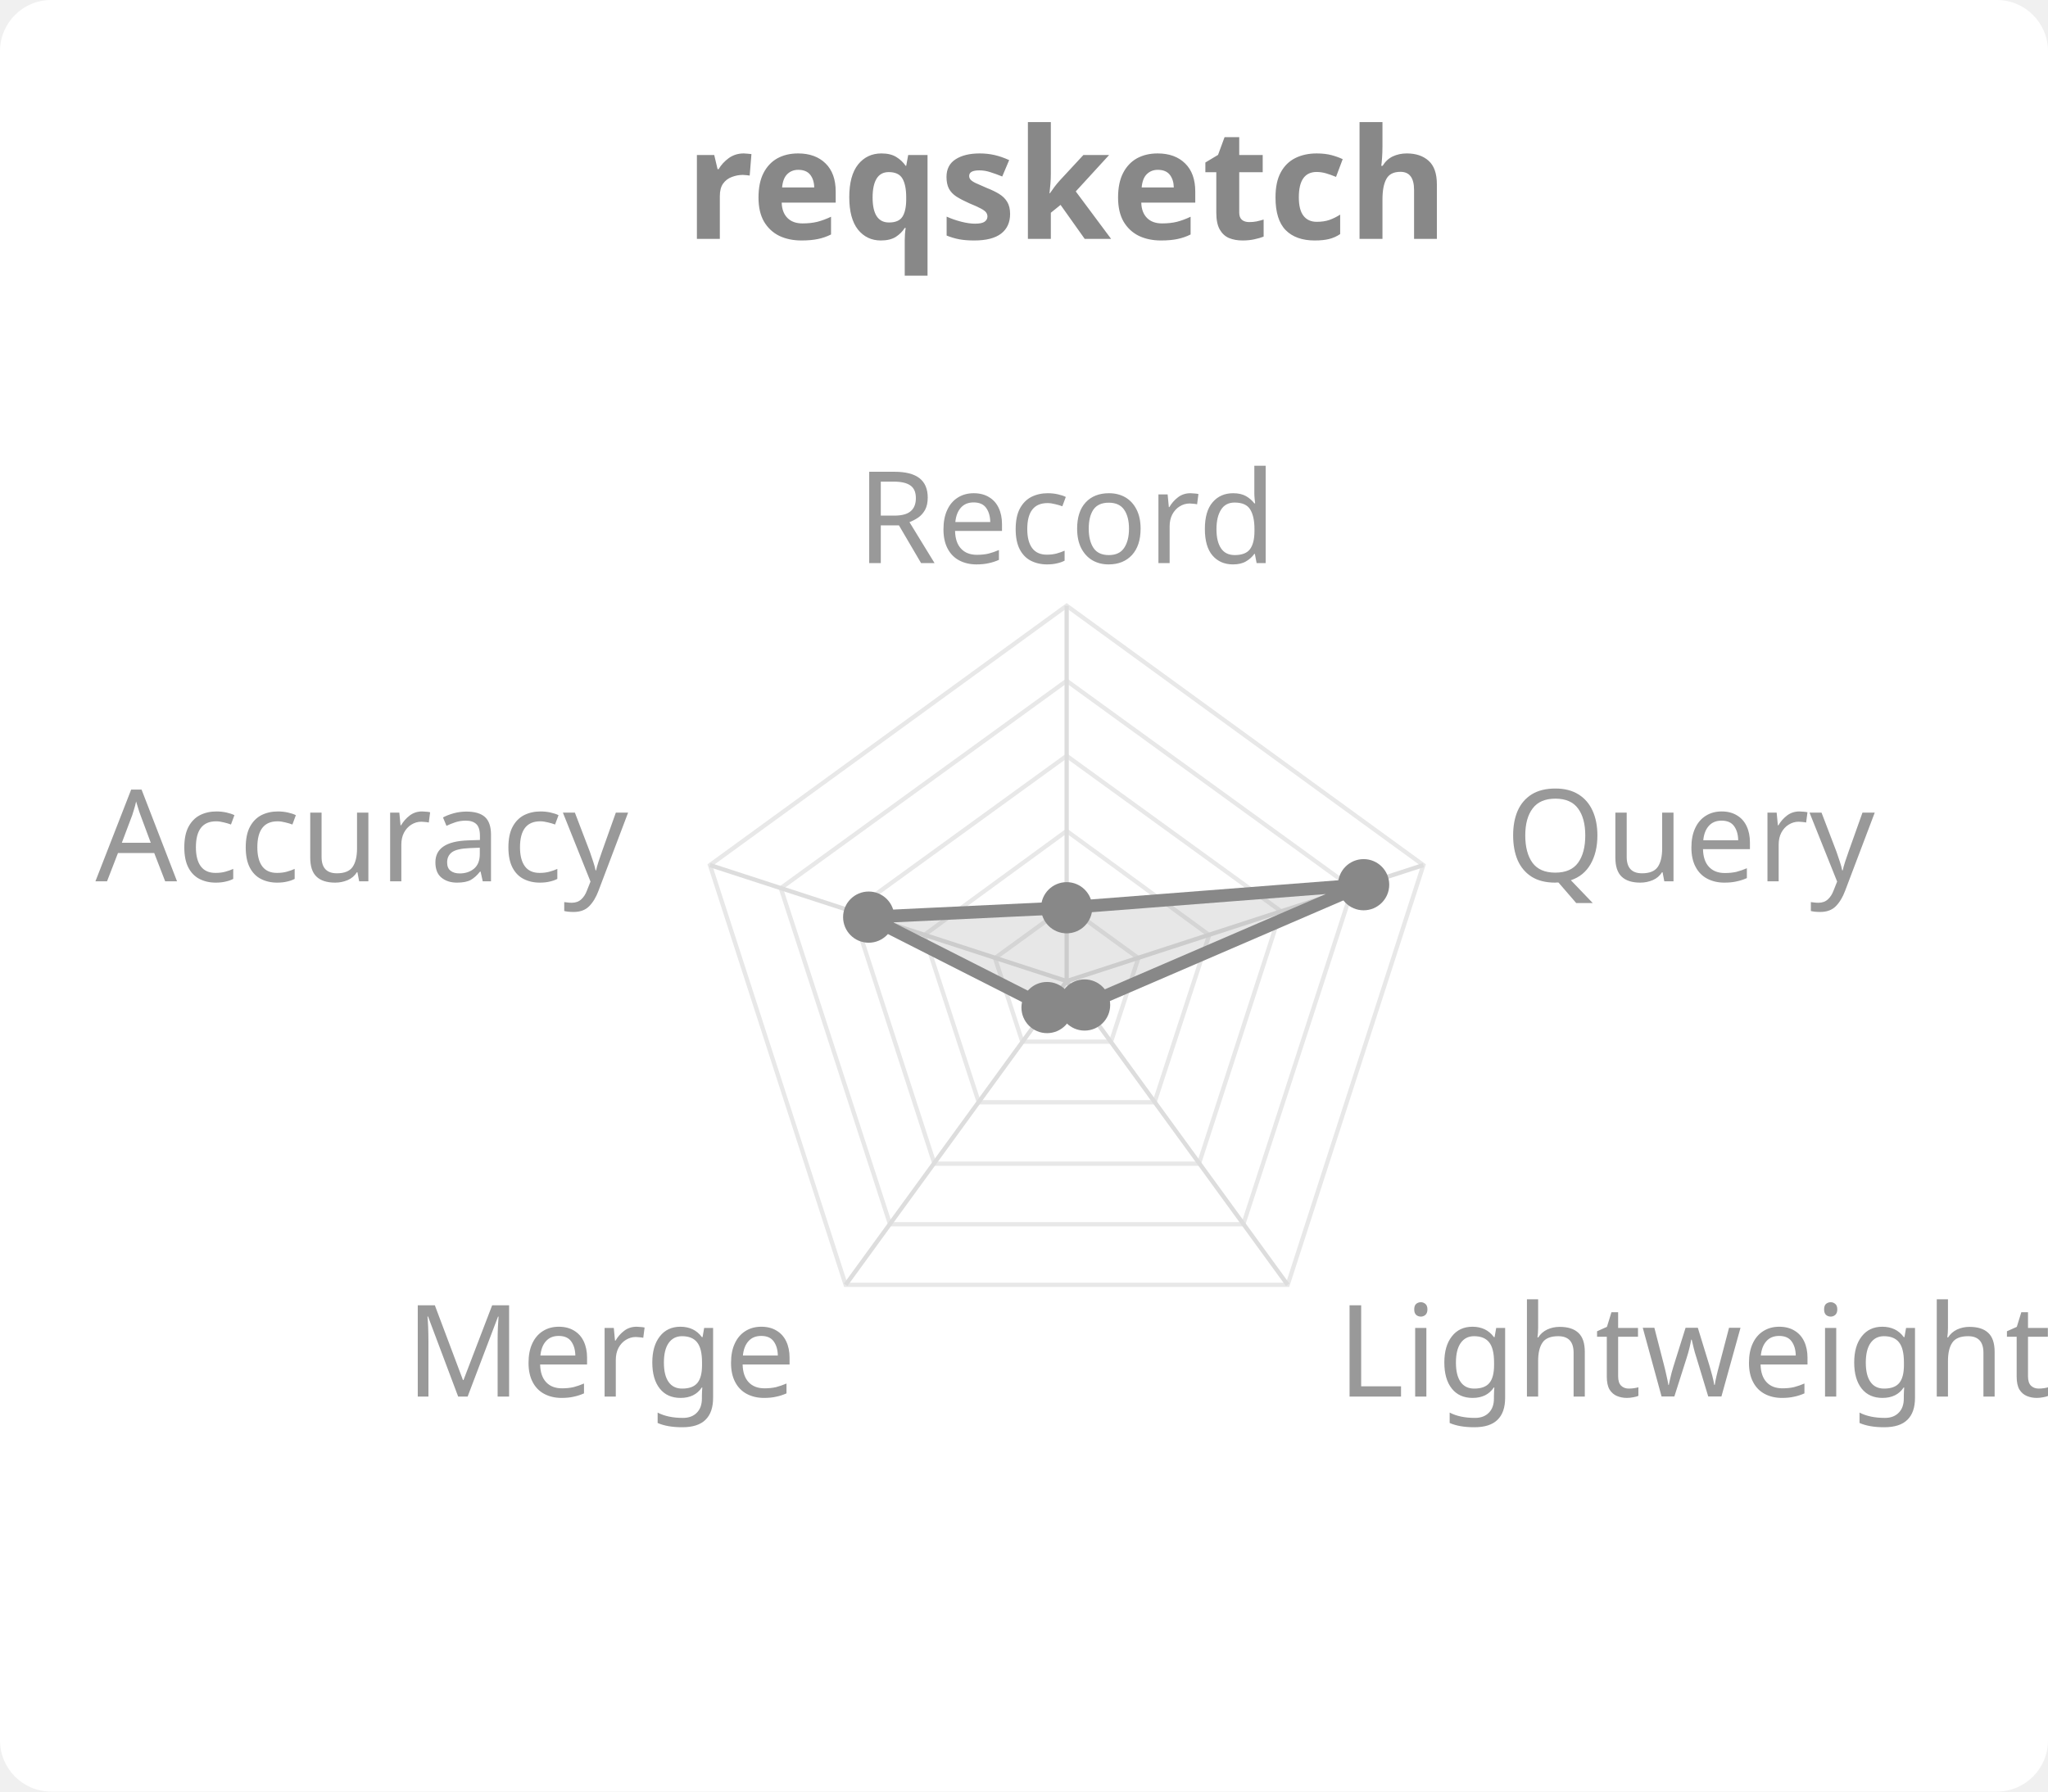
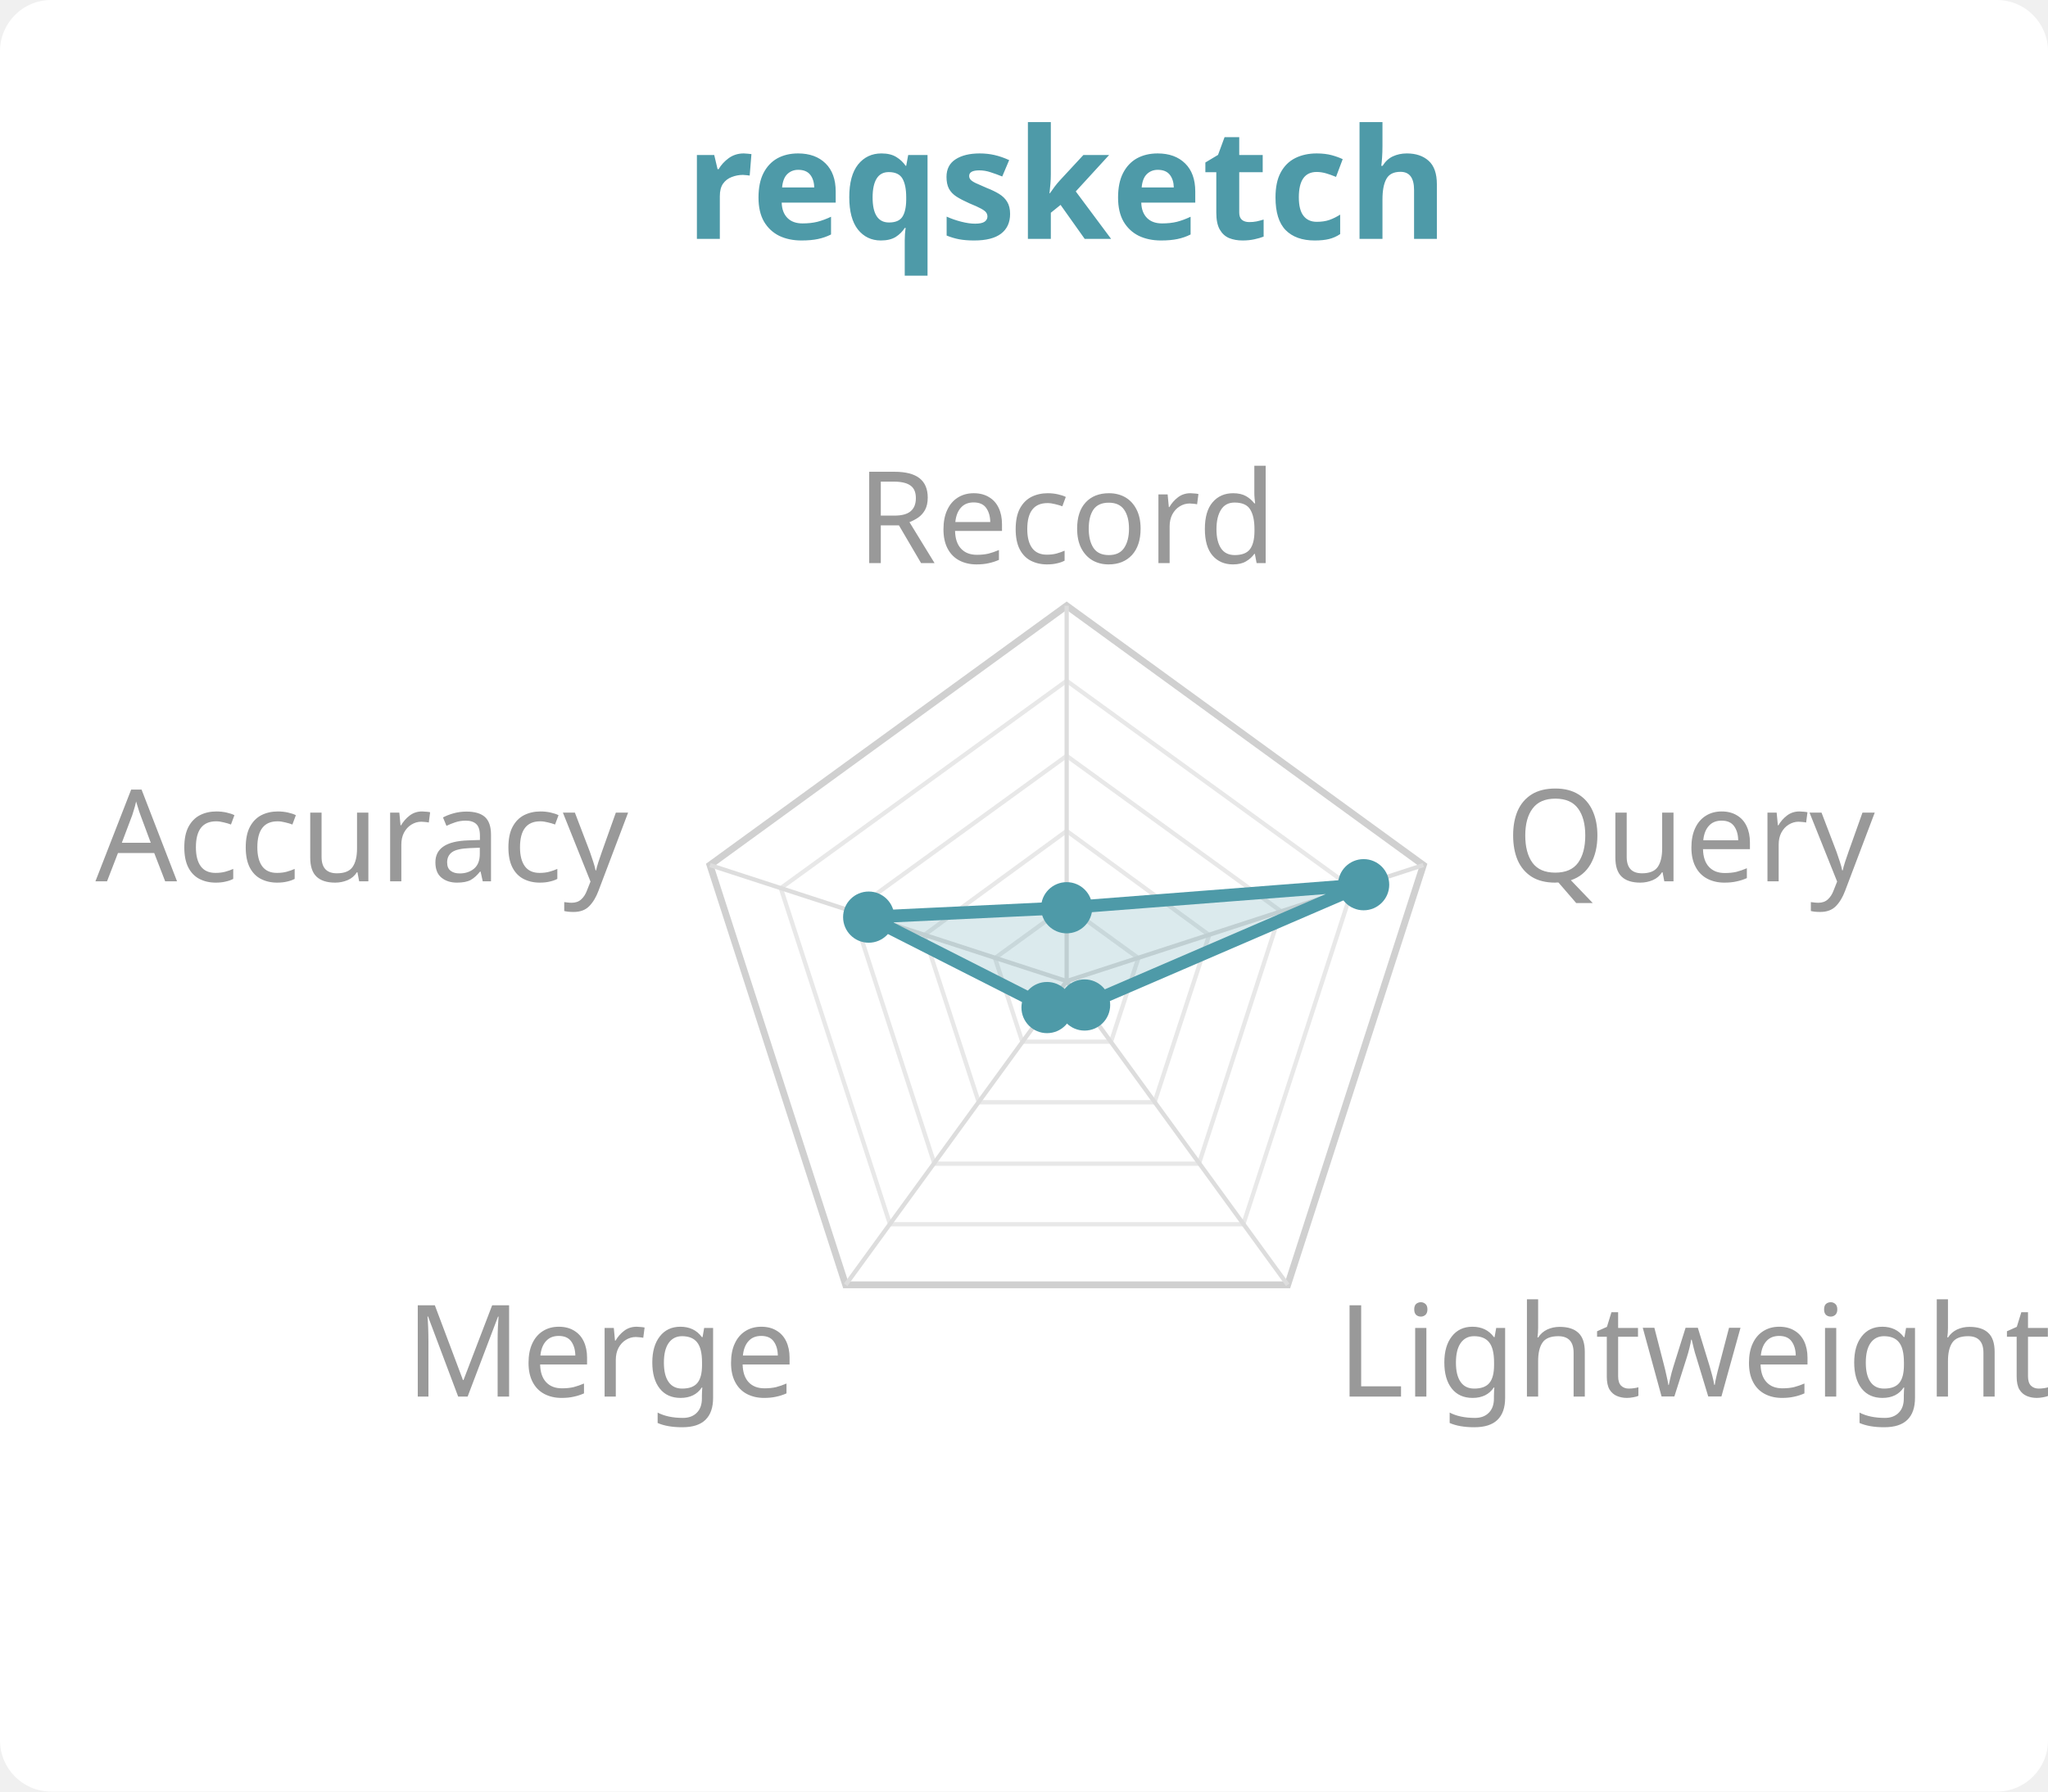
<svg xmlns="http://www.w3.org/2000/svg" viewBox="0 0 240 210" width="240" height="210">
  <rect x="0.0" y="0.0" width="240.0" height="210.0" fill="white" rx="6" />
-   <text x="125.0" y="28.0" font-family="system-ui,sans-serif" font-size="18" font-weight="600" fill="#888888" text-anchor="middle">reqsketch</text>
+   <text x="125.0" y="28.0" font-family="system-ui,sans-serif" font-size="18" font-weight="600" fill="#4E9AA8" text-anchor="middle">reqsketch</text>
  <polygon points="125.0,106.2 133.4,112.3 130.2,122.1 119.8,122.1 116.6,112.3" fill="none" stroke="#e8e8e8" stroke-width="0.5" />
  <polygon points="125.0,97.4 141.7,109.6 135.3,129.2 114.7,129.2 108.3,109.6" fill="none" stroke="#e8e8e8" stroke-width="0.5" />
  <polygon points="125.0,88.6 150.1,106.8 140.5,136.4 109.5,136.4 99.9,106.8" fill="none" stroke="#e8e8e8" stroke-width="0.5" />
  <polygon points="125.0,79.8 158.5,104.1 145.7,143.5 104.3,143.5 91.5,104.1" fill="none" stroke="#e8e8e8" stroke-width="0.5" />
-   <polygon points="125.0,71.0 166.8,101.4 150.9,150.6 99.1,150.6 83.2,101.4" fill="none" stroke="#e8e8e8" stroke-width="0.5" />
+   <polygon points="125.0,71.0 166.8,101.4 150.9,150.6 99.1,150.6 83.2,101.4" fill="none" stroke="#d0d0d0" stroke-width="0.8" />
  <line x1="125" y1="115" x2="125.0" y2="71.0" stroke="#ddd" stroke-width="0.5" />
  <line x1="125" y1="115" x2="166.8" y2="101.4" stroke="#ddd" stroke-width="0.5" />
  <line x1="125" y1="115" x2="150.9" y2="150.6" stroke="#ddd" stroke-width="0.5" />
  <line x1="125" y1="115" x2="99.1" y2="150.6" stroke="#ddd" stroke-width="0.5" />
  <line x1="125" y1="115" x2="83.2" y2="101.4" stroke="#ddd" stroke-width="0.5" />
  <text x="125.0" y="66.0" font-family="system-ui,sans-serif" font-size="15" fill="#999" text-anchor="middle">Record</text>
  <text x="176.4" y="103.3" font-family="system-ui,sans-serif" font-size="15" fill="#999" text-anchor="start">Query</text>
  <text x="156.7" y="163.7" font-family="system-ui,sans-serif" font-size="15" fill="#999" text-anchor="start">Lightweight</text>
  <text x="93.3" y="163.7" font-family="system-ui,sans-serif" font-size="15" fill="#999" text-anchor="end">Merge</text>
  <text x="73.6" y="103.3" font-family="system-ui,sans-serif" font-size="15" fill="#999" text-anchor="end">Accuracy</text>
-   <polygon points="125.0,106.4 159.8,103.7 127.1,117.8 122.7,118.1 101.8,107.5" fill="#888888" fill-opacity="0.20" stroke="#888888" stroke-width="1.5" />
-   <circle cx="125.0" cy="106.4" r="3" fill="#888888" />
-   <circle cx="159.8" cy="103.7" r="3" fill="#888888" />
-   <circle cx="127.1" cy="117.8" r="3" fill="#888888" />
-   <circle cx="122.7" cy="118.1" r="3" fill="#888888" />
-   <circle cx="101.8" cy="107.5" r="3" fill="#888888" />
+   <polygon points="125.0,106.4 159.8,103.7 127.1,117.8 122.7,118.1 101.8,107.5" fill="#4E9AA8" fill-opacity="0.20" stroke="#4E9AA8" stroke-width="1.5" />
+   <circle cx="125.0" cy="106.4" r="3" fill="#4E9AA8" />
+   <circle cx="159.8" cy="103.7" r="3" fill="#4E9AA8" />
+   <circle cx="127.1" cy="117.8" r="3" fill="#4E9AA8" />
+   <circle cx="122.7" cy="118.1" r="3" fill="#4E9AA8" />
+   <circle cx="101.8" cy="107.5" r="3" fill="#4E9AA8" />
</svg>
